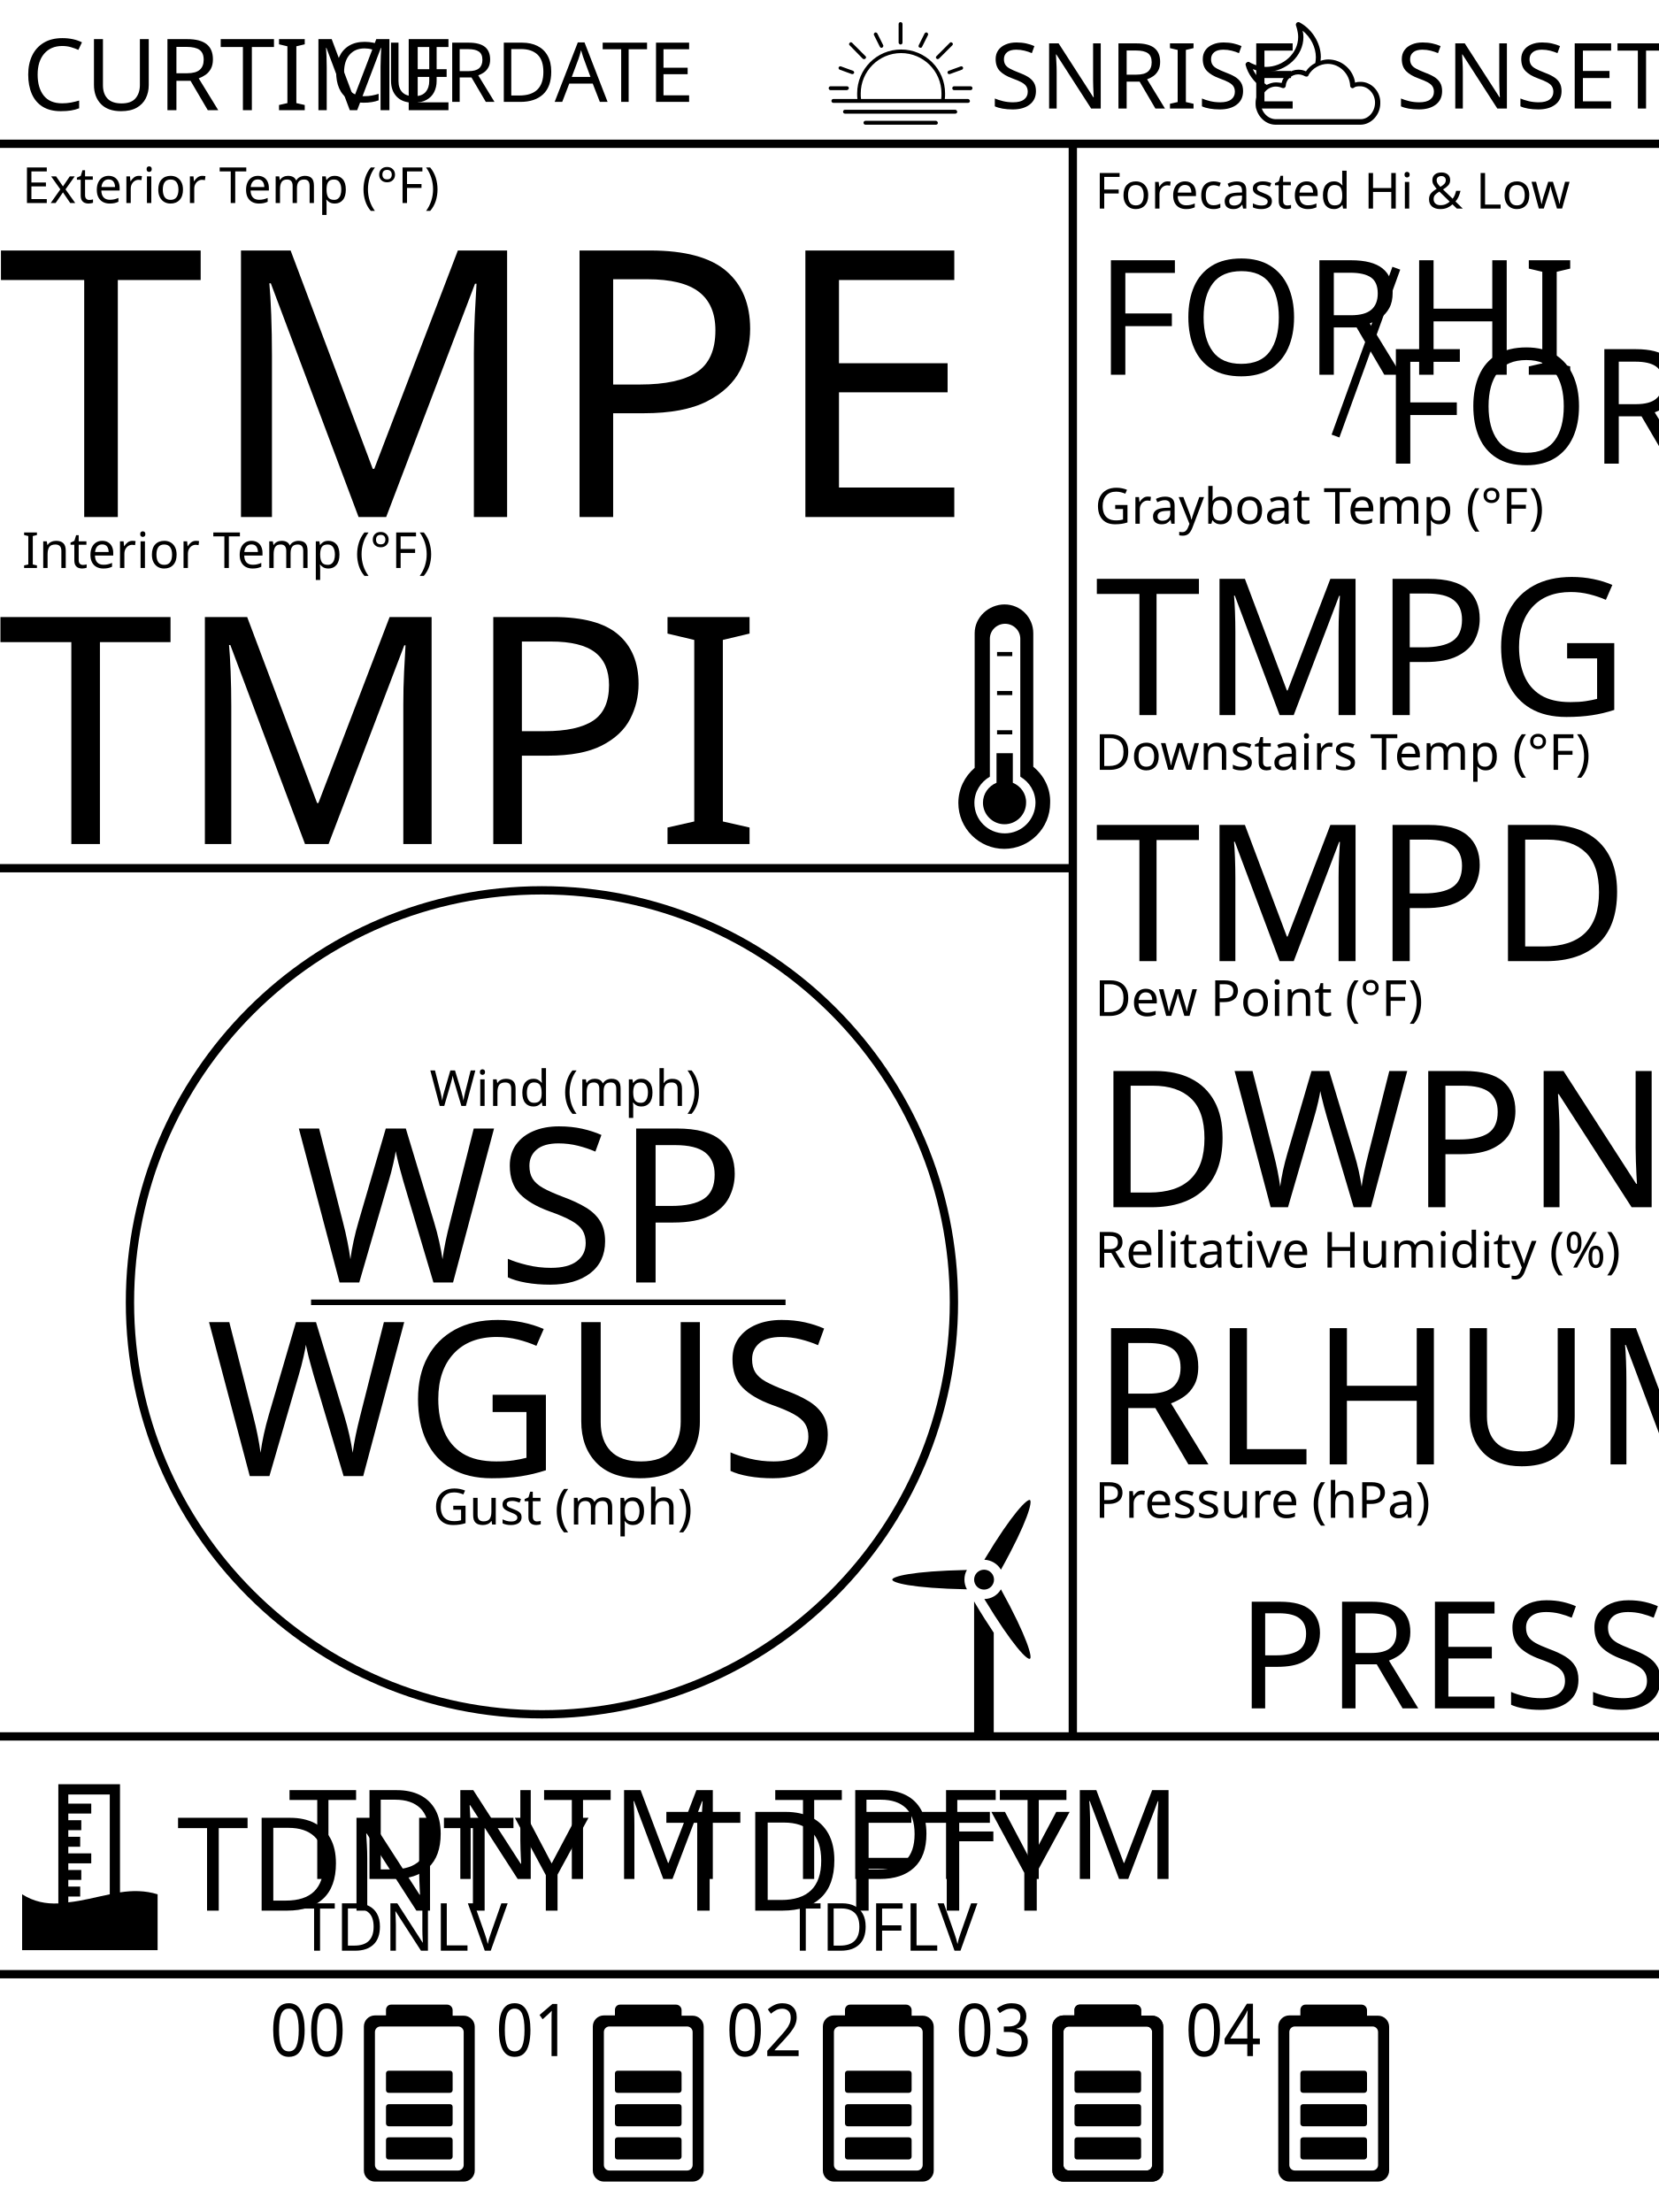
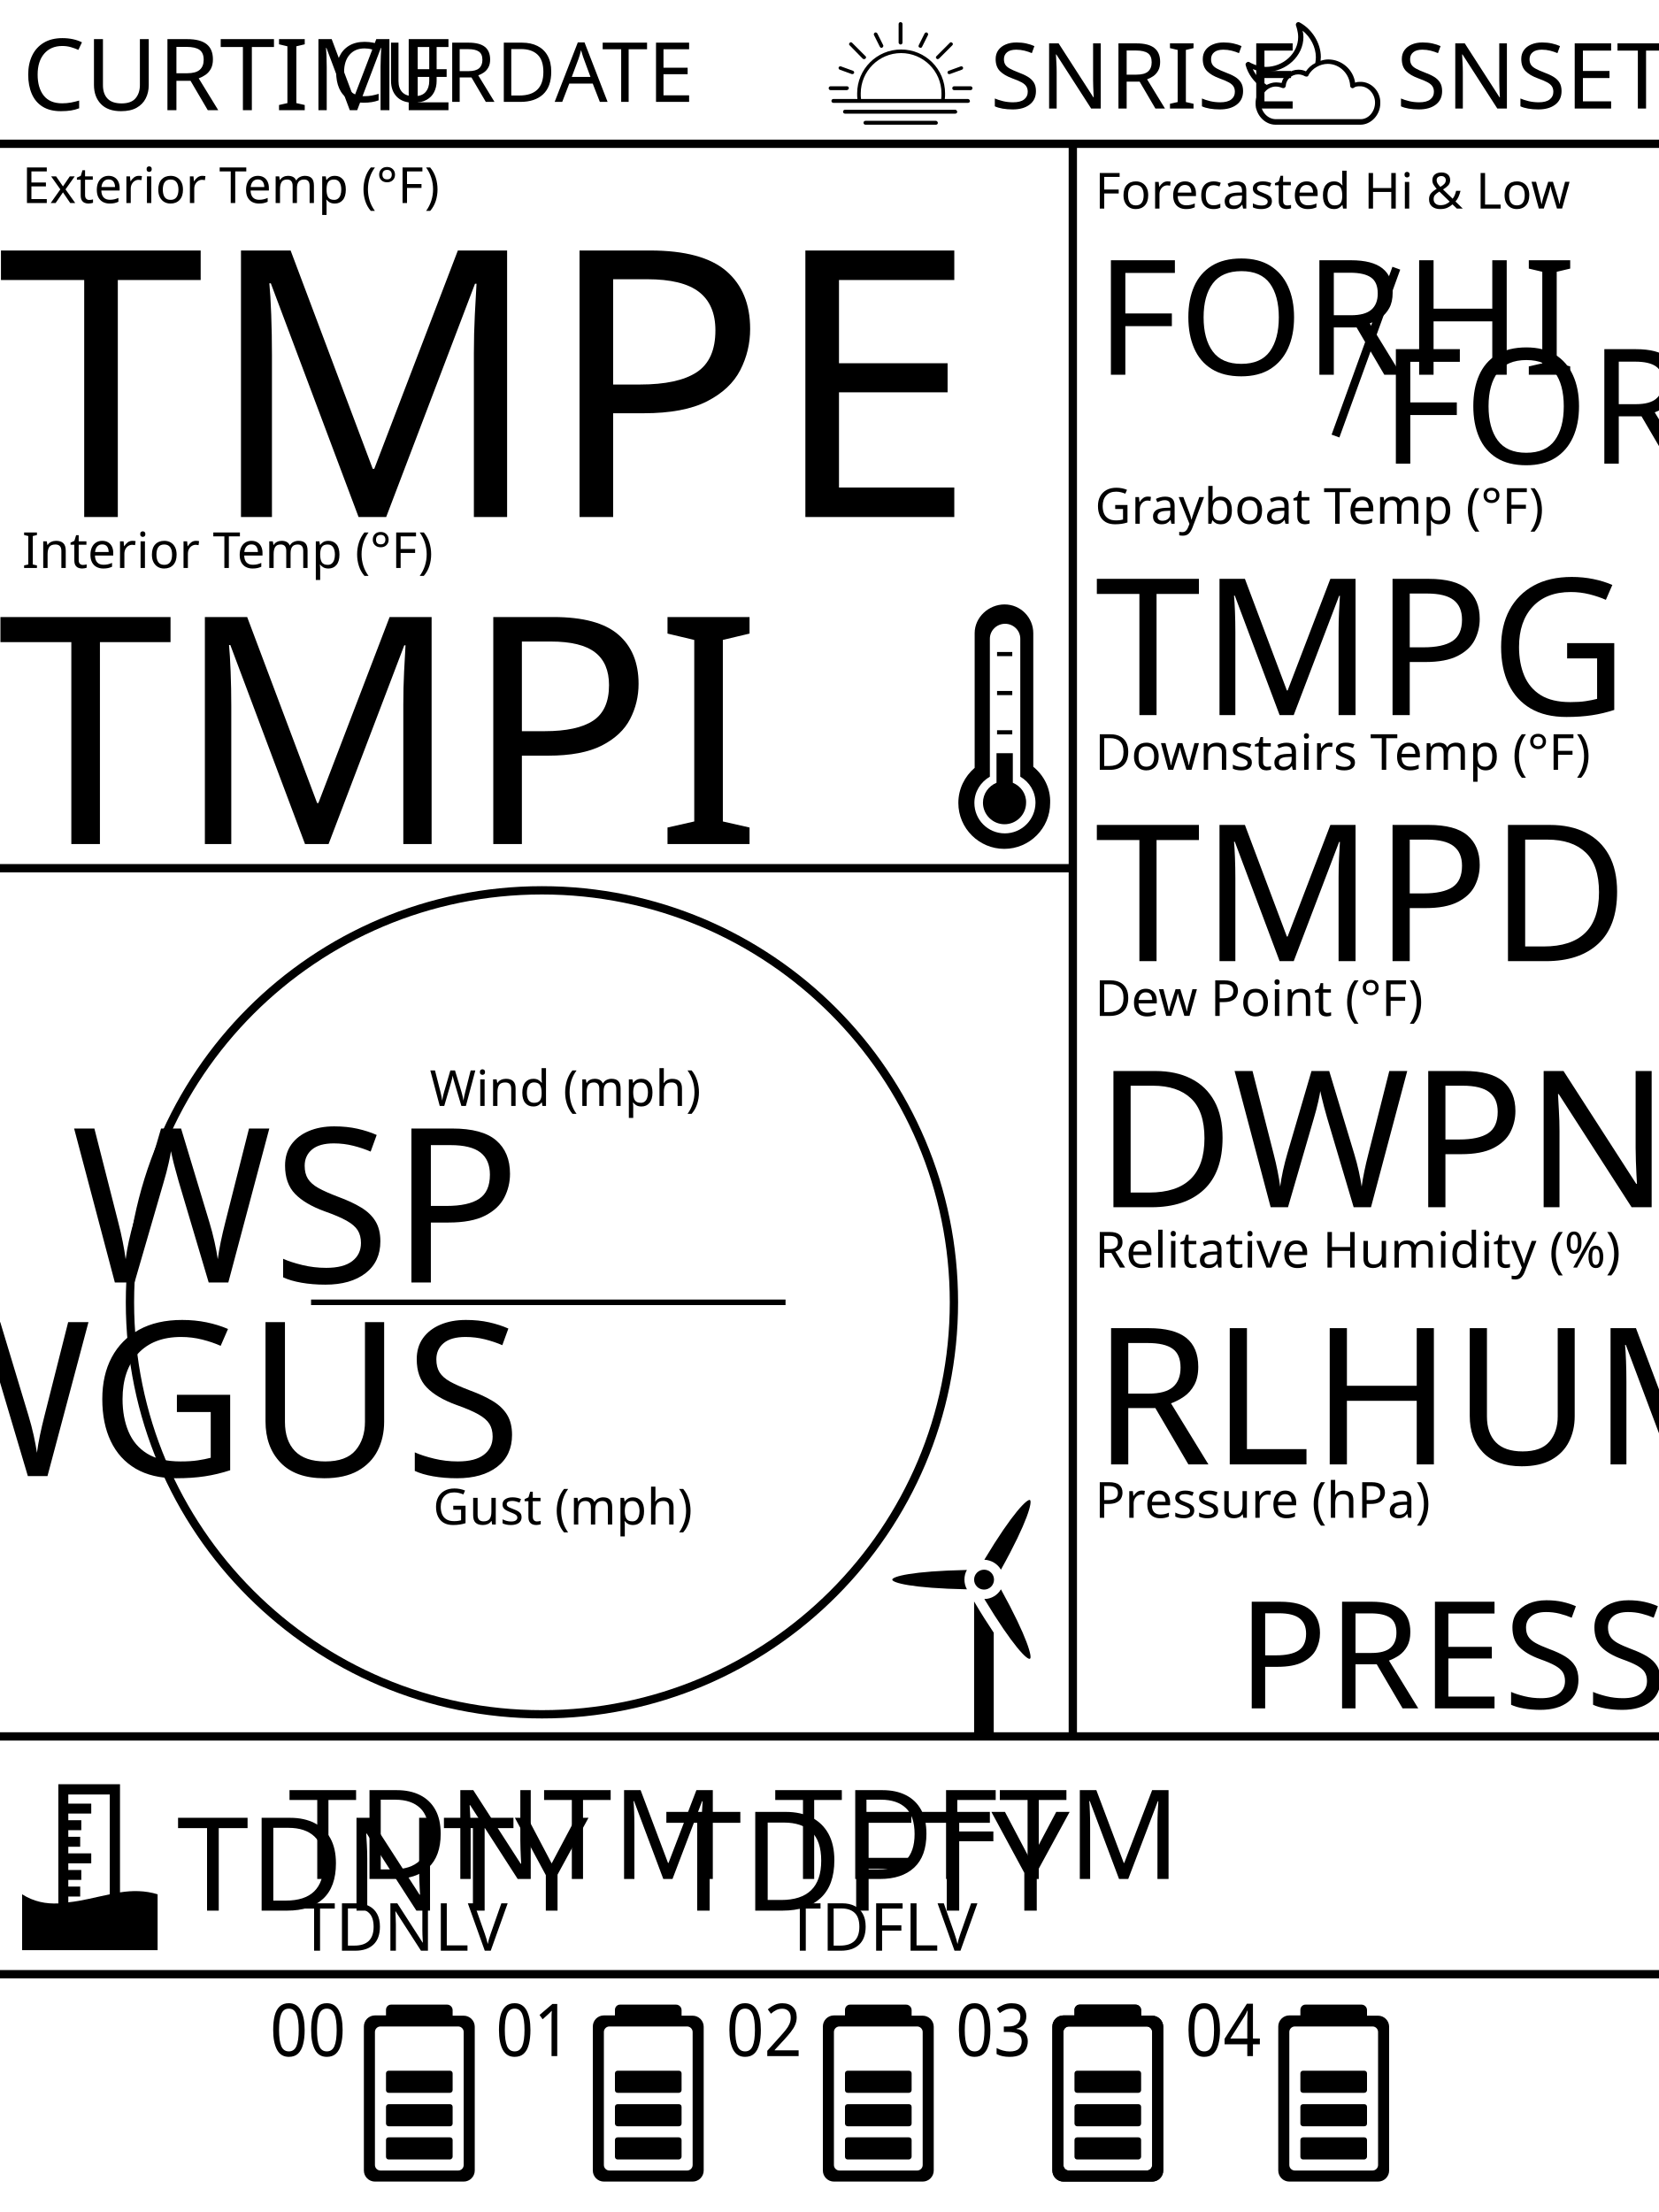
<svg xmlns="http://www.w3.org/2000/svg" version="1.1" id="Layer_1" x="0px" y="0px" viewBox="0 0 600 800" style="enable-background:new 0 0 600 800;" xml:space="preserve">
  <style type="text/css">
	.st0{fill:none;stroke:#000000;stroke-width:3;stroke-miterlimit:10;}
	.st1{font-family:'ArialMT';}
	.st2{font-size:26.4px;}
	.st3{fill-opacity:0;}
	.st4{font-size:45px;}
	.st5{font-size:24px;}
	.st6{font-size:47px;}
	.st7{font-size:50px;}
	.st8{font-size:78px;}
	.st9{font-size:18px;}
	.st10{fill:none;stroke:#000000;stroke-width:2;stroke-miterlimit:10;}
	.st11{font-size:69px;}
	.st12{font-size:54px;}
	.st13{font-size:58px;}
	.st14{font-size:135px;}
	.st15{font-size:115px;}
	.st16{font-size:33px;}
	.st17{font-size:36px;}
	.st18{font-size:30px;}
</style>
  <g id="layout">
    <line class="st0" x1="388" y1="52" x2="388" y2="628" />
    <line class="st0" x1="388" y1="314" x2="0" y2="314" />
    <line class="st0" x1="0" y1="714" x2="600" y2="714" />
    <line class="st0" x1="0" y1="628" x2="600" y2="628" />
    <line class="st0" x1="0" y1="52" x2="600" y2="52" />
  </g>
  <g id="battery_x5F_display">
    <text id="Sensor00" transform="matrix(0.9091 0 0 1 97.625 743.625)" class="st1 st2">00</text>
    <text id="Sensor01" transform="matrix(0.9091 0 0 1 179.2812 743.625)" class="st1 st2">01</text>
    <text id="Sensor02" transform="matrix(0.9091 0 0 1 262.6172 743.625)" class="st1 st2">02</text>
    <text id="Sensor03" transform="matrix(0.9091 0 0 1 345.625 743.625)" class="st1 st2">03</text>
    <text id="Sensor04" transform="matrix(0.9091 0 0 1 428.6641 743.625)" class="st1 st2">04</text>
    <g id="BatSens00">
      <path id="b00Bat4" class="st3" d="M139.7,726.8v2h-4c-2.2,0-4,1.8-4,4v52.3c-0.1,2.2,1.7,4,3.9,4h32.1c2.2,0,4-1.8,4-4V733    c0-2.2-1.8-4-4-4h-4v-2c0-1.1-0.9-2-2-2h-20.1C140.6,724.8,139.7,725.7,139.7,726.8z M165.7,732.9c1.1,0,2,0.9,2,2V783    c0,1.1-0.9,2-2,2h-28.1c-1.1,0-2-0.9-2-2v-48.2c0-1.1,0.9-2,2-2h28.1V732.9z M162.7,773c0.6,0,1,0.4,1,1v6c0,0.6-0.4,1-1,1h-22    c-0.6,0-1-0.4-1-1v-6c0-0.6,0.4-1,1-1H162.7z M162.7,760.9c0.6,0,1,0.4,1,1v6c0,0.6-0.4,1-1,1h-22c-0.6,0-1-0.4-1-1v-6    c0-0.6,0.4-1,1-1H162.7z M162.7,748.9c0.6,0,1,0.4,1,1v6c0,0.6-0.4,1-1,1h-22c-0.6,0-1-0.4-1-1v-6c0-0.6,0.4-1,1-1H162.7z     M162.7,736.9c0.6,0,1,0.4,1,1v6c0,0.6-0.4,1-1,1h-22c-0.6,0-1-0.4-1-1v-6c0-0.6,0.4-1,1-1H162.7z M140.7,760.9h22.1    c0.6,0,1,0.4,1,1v6c0,0.6-0.4,1-1,1h-22.1c-0.6,0-1-0.4-1-1v-6C139.7,761.4,140.1,760.9,140.7,760.9z M140.7,773h22.1    c0.6,0,1,0.4,1,1v6c0,0.6-0.4,1-1,1h-22.1c-0.6,0-1-0.4-1-1v-6C139.7,773.4,140.1,773,140.7,773z M140.7,736.9h22.1    c0.6,0,1,0.4,1,1v6c0,0.6-0.4,1-1,1h-22.1c-0.6,0-1-0.4-1-1v-6C139.7,737.3,140.1,736.9,140.7,736.9z M140.7,748.9h22.1    c0.6,0,1,0.4,1,1v6c0,0.6-0.4,1-1,1h-22.1c-0.6,0-1-0.4-1-1v-6C139.7,749.4,140.1,748.9,140.7,748.9z" />
      <path id="b00Bat3" d="M139.6,768v-6c0-0.6,0.4-1,1-1h22.1c0.6,0,1,0.4,1,1v6c0,0.6-0.4,1-1,1h-22.1C140,769,139.6,768.5,139.6,768    z M163.7,780v-6c0-0.6-0.4-1-1-1h-22.1c-0.6,0-1,0.4-1,1v6c0,0.6,0.4,1,1,1h22.1C163.2,781,163.7,780.5,163.7,780z M163.7,755.9    v-6c0-0.6-0.4-1-1-1h-22.1c-0.6,0-1,0.4-1,1v6c0,0.6,0.4,1,1,1h22.1C163.2,756.9,163.7,756.5,163.7,755.9z M139.6,726.9v2h-4    c-2.2,0-4,1.8-4,4V785c0,2.2,1.8,4,4,4h32.1c2.2,0,4-1.8,4-4v-52c0-2.2-1.8-4-4-4h-4v-2c0-1.1-0.9-2-2-2h-20.1    C140.5,724.9,139.6,725.8,139.6,726.9z M165.7,732.9c1.1,0,2,0.9,2,2V783c0,1.1-0.9,2-2,2h-28.1c-1.1,0-2-0.9-2-2v-48.1    c0-1.1,0.9-2,2-2H165.7z" />
      <path id="b00Bat2" class="st3" d="M139.6,768v-6c0-0.6,0.4-1,1-1h22.1c0.6,0,1,0.4,1,1v6c0,0.6-0.4,1-1,1h-22.1    C140,769,139.6,768.5,139.6,768z M163.7,780v-6c0-0.6-0.4-1-1-1h-22.1c-0.6,0-1,0.4-1,1v6c0,0.6,0.4,1,1,1h22.1    C163.2,781,163.7,780.5,163.7,780z M139.6,726.9v2h-4c-2.2,0-4,1.8-4,4V785c0,2.2,1.8,4,4,4h32.1c2.2,0,4-1.8,4-4v-52    c0-2.2-1.8-4-4-4h-4v-2c0-1.1-0.9-2-2-2h-20.1C140.5,724.9,139.6,725.8,139.6,726.9z M165.7,732.9c1.1,0,2,0.9,2,2V783    c0,1.1-0.9,2-2,2h-28.1c-1.1,0-2-0.9-2-2v-48.1c0-1.1,0.9-2,2-2H165.7z" />
      <path id="b00Bat1" class="st3" d="M163.7,780v-6c0-0.6-0.4-1-1-1h-22.1c-0.6,0-1,0.4-1,1v6c0,0.6,0.4,1,1,1h22.1    C163.3,781,163.7,780.5,163.7,780z M139.6,726.9v2h-4c-2.2,0-4,1.8-4,4V785c0,2.2,1.8,4,4,4h32.1c2.2,0,4-1.8,4-4v-52    c0-2.2-1.8-4-4-4h-4v-2c0-1.1-0.9-2-2-2h-20.1C140.6,724.9,139.6,725.8,139.6,726.9z M165.7,732.9c1.1,0,2,0.9,2,2V783    c0,1.1-0.9,2-2,2h-28.1c-1.1,0-2-0.9-2-2v-48.1c0-1.1,0.9-2,2-2H165.7z" />
      <path id="b00Bat0" class="st3" d="M139.6,726.9v2h-4c-2.2,0-4,1.8-4,4V785c0,2.2,1.8,4,4,4h32.1c2.2,0,4-1.8,4-4v-52    c0-2.2-1.8-4-4-4h-4v-2c0-1.1-0.9-2-2-2h-20.1C140.6,724.9,139.6,725.8,139.6,726.9z M165.7,732.9c1.1,0,2,0.9,2,2V783    c0,1.1-0.9,2-2,2h-28.1c-1.1,0-2-0.9-2-2v-48.1c0-1.1,0.9-2,2-2H165.7z" />
    </g>
    <g id="BatSens01">
      <path id="b01Bat4" class="st3" d="M222.5,726.8v2h-4c-2.2,0-4,1.8-4,4v52.3c-0.1,2.2,1.7,4,3.9,4h32.1c2.2,0,4-1.8,4-4V733    c0-2.2-1.8-4-4-4h-4v-2c0-1.1-0.9-2-2-2h-20.1C223.4,724.8,222.5,725.7,222.5,726.8z M248.5,732.9c1.1,0,2,0.9,2,2V783    c0,1.1-0.9,2-2,2h-28.1c-1.1,0-2-0.9-2-2v-48.2c0-1.1,0.9-2,2-2h28.1V732.9z M245.5,773c0.6,0,1,0.4,1,1v6c0,0.6-0.4,1-1,1h-22    c-0.6,0-1-0.4-1-1v-6c0-0.6,0.4-1,1-1H245.5z M245.5,760.9c0.6,0,1,0.4,1,1v6c0,0.6-0.4,1-1,1h-22c-0.6,0-1-0.4-1-1v-6    c0-0.6,0.4-1,1-1H245.5z M245.5,748.9c0.6,0,1,0.4,1,1v6c0,0.6-0.4,1-1,1h-22c-0.6,0-1-0.4-1-1v-6c0-0.6,0.4-1,1-1H245.5z     M245.5,736.9c0.6,0,1,0.4,1,1v6c0,0.6-0.4,1-1,1h-22c-0.6,0-1-0.4-1-1v-6c0-0.6,0.4-1,1-1H245.5z M223.5,760.9h22.1    c0.6,0,1,0.4,1,1v6c0,0.6-0.4,1-1,1h-22.1c-0.6,0-1-0.4-1-1v-6C222.5,761.4,222.9,760.9,223.5,760.9z M223.5,773h22.1    c0.6,0,1,0.4,1,1v6c0,0.6-0.4,1-1,1h-22.1c-0.6,0-1-0.4-1-1v-6C222.5,773.4,222.9,773,223.5,773z M223.5,736.9h22.1    c0.6,0,1,0.4,1,1v6c0,0.6-0.4,1-1,1h-22.1c-0.6,0-1-0.4-1-1v-6C222.5,737.3,222.9,736.9,223.5,736.9z M223.5,748.9h22.1    c0.6,0,1,0.4,1,1v6c0,0.6-0.4,1-1,1h-22.1c-0.6,0-1-0.4-1-1v-6C222.5,749.4,222.9,748.9,223.5,748.9z" />
      <path id="b01Bat3" d="M222.4,768v-6c0-0.6,0.4-1,1-1h22.1c0.6,0,1,0.4,1,1v6c0,0.6-0.4,1-1,1h-22.1    C222.8,769,222.4,768.5,222.4,768z M246.5,780v-6c0-0.6-0.4-1-1-1h-22.1c-0.6,0-1,0.4-1,1v6c0,0.6,0.4,1,1,1h22.1    C246,781,246.5,780.5,246.5,780z M246.5,755.9v-6c0-0.6-0.4-1-1-1h-22.1c-0.6,0-1,0.4-1,1v6c0,0.6,0.4,1,1,1h22.1    C246,756.9,246.5,756.5,246.5,755.9z M222.4,726.9v2h-4c-2.2,0-4,1.8-4,4V785c0,2.2,1.8,4,4,4h32.1c2.2,0,4-1.8,4-4v-52    c0-2.2-1.8-4-4-4h-4v-2c0-1.1-0.9-2-2-2h-20.1C223.3,724.9,222.4,725.8,222.4,726.9z M248.5,732.9c1.1,0,2,0.9,2,2V783    c0,1.1-0.9,2-2,2h-28.1c-1.1,0-2-0.9-2-2v-48.1c0-1.1,0.9-2,2-2H248.5z" />
      <path id="b01Bat2" class="st3" d="M222.4,768v-6c0-0.6,0.4-1,1-1h22.1c0.6,0,1,0.4,1,1v6c0,0.6-0.4,1-1,1h-22.1    C222.8,769,222.4,768.5,222.4,768z M246.5,780v-6c0-0.6-0.4-1-1-1h-22.1c-0.6,0-1,0.4-1,1v6c0,0.6,0.4,1,1,1h22.1    C246,781,246.5,780.5,246.5,780z M222.4,726.9v2h-4c-2.2,0-4,1.8-4,4V785c0,2.2,1.8,4,4,4h32.1c2.2,0,4-1.8,4-4v-52    c0-2.2-1.8-4-4-4h-4v-2c0-1.1-0.9-2-2-2h-20.1C223.3,724.9,222.4,725.8,222.4,726.9z M248.5,732.9c1.1,0,2,0.9,2,2V783    c0,1.1-0.9,2-2,2h-28.1c-1.1,0-2-0.9-2-2v-48.1c0-1.1,0.9-2,2-2H248.5z" />
      <path id="b01Bat1" class="st3" d="M246.5,780v-6c0-0.6-0.4-1-1-1h-22.1c-0.6,0-1,0.4-1,1v6c0,0.6,0.4,1,1,1h22.1    C246.1,781,246.5,780.5,246.5,780z M222.4,726.9v2h-4c-2.2,0-4,1.8-4,4V785c0,2.2,1.8,4,4,4h32.1c2.2,0,4-1.8,4-4v-52    c0-2.2-1.8-4-4-4h-4v-2c0-1.1-0.9-2-2-2h-20.1C223.4,724.9,222.4,725.8,222.4,726.9z M248.5,732.9c1.1,0,2,0.9,2,2V783    c0,1.1-0.9,2-2,2h-28.1c-1.1,0-2-0.9-2-2v-48.1c0-1.1,0.9-2,2-2H248.5z" />
      <path id="b01Bat0" class="st3" d="M222.4,726.9v2h-4c-2.2,0-4,1.8-4,4V785c0,2.2,1.8,4,4,4h32.1c2.2,0,4-1.8,4-4v-52    c0-2.2-1.8-4-4-4h-4v-2c0-1.1-0.9-2-2-2h-20.1C223.4,724.9,222.4,725.8,222.4,726.9z M248.5,732.9c1.1,0,2,0.9,2,2V783    c0,1.1-0.9,2-2,2h-28.1c-1.1,0-2-0.9-2-2v-48.1c0-1.1,0.9-2,2-2H248.5z" />
    </g>
    <g id="BatSens02">
      <path id="b02Bat4" class="st3" d="M305.7,726.8v2h-4c-2.2,0-4,1.8-4,4v52.3c-0.1,2.2,1.7,4,3.9,4h32.1c2.2,0,4-1.8,4-4V733    c0-2.2-1.8-4-4-4h-4v-2c0-1.1-0.9-2-2-2h-20.1C306.6,724.8,305.7,725.7,305.7,726.8z M331.7,732.9c1.1,0,2,0.9,2,2V783    c0,1.1-0.9,2-2,2h-28.1c-1.1,0-2-0.9-2-2v-48.2c0-1.1,0.9-2,2-2h28.1V732.9z M328.7,773c0.6,0,1,0.4,1,1v6c0,0.6-0.4,1-1,1h-22    c-0.6,0-1-0.4-1-1v-6c0-0.6,0.4-1,1-1H328.7z M328.7,760.9c0.6,0,1,0.4,1,1v6c0,0.6-0.4,1-1,1h-22c-0.6,0-1-0.4-1-1v-6    c0-0.6,0.4-1,1-1H328.7z M328.7,748.9c0.6,0,1,0.4,1,1v6c0,0.6-0.4,1-1,1h-22c-0.6,0-1-0.4-1-1v-6c0-0.6,0.4-1,1-1H328.7z     M328.7,736.9c0.6,0,1,0.4,1,1v6c0,0.6-0.4,1-1,1h-22c-0.6,0-1-0.4-1-1v-6c0-0.6,0.4-1,1-1H328.7z M306.7,760.9h22.1    c0.6,0,1,0.4,1,1v6c0,0.6-0.4,1-1,1h-22.1c-0.6,0-1-0.4-1-1v-6C305.7,761.4,306.1,760.9,306.7,760.9z M306.7,773h22.1    c0.6,0,1,0.4,1,1v6c0,0.6-0.4,1-1,1h-22.1c-0.6,0-1-0.4-1-1v-6C305.7,773.4,306.1,773,306.7,773z M306.7,736.9h22.1    c0.6,0,1,0.4,1,1v6c0,0.6-0.4,1-1,1h-22.1c-0.6,0-1-0.4-1-1v-6C305.7,737.3,306.1,736.9,306.7,736.9z M306.7,748.9h22.1    c0.6,0,1,0.4,1,1v6c0,0.6-0.4,1-1,1h-22.1c-0.6,0-1-0.4-1-1v-6C305.7,749.4,306.1,748.9,306.7,748.9z" />
      <path id="b02Bat3" d="M305.6,768v-6c0-0.6,0.4-1,1-1h22.1c0.6,0,1,0.4,1,1v6c0,0.6-0.4,1-1,1h-22.1C306,769,305.6,768.5,305.6,768    z M329.7,780v-6c0-0.6-0.4-1-1-1h-22.1c-0.6,0-1,0.4-1,1v6c0,0.6,0.4,1,1,1h22.1C329.2,781,329.7,780.5,329.7,780z M329.7,755.9    v-6c0-0.6-0.4-1-1-1h-22.1c-0.6,0-1,0.4-1,1v6c0,0.6,0.4,1,1,1h22.1C329.2,756.9,329.7,756.5,329.7,755.9z M305.6,726.9v2h-4    c-2.2,0-4,1.8-4,4V785c0,2.2,1.8,4,4,4h32.1c2.2,0,4-1.8,4-4v-52c0-2.2-1.8-4-4-4h-4v-2c0-1.1-0.9-2-2-2h-20.1    C306.5,724.9,305.6,725.8,305.6,726.9z M331.7,732.9c1.1,0,2,0.9,2,2V783c0,1.1-0.9,2-2,2h-28.1c-1.1,0-2-0.9-2-2v-48.1    c0-1.1,0.9-2,2-2H331.7z" />
      <path id="b02Bat2" class="st3" d="M305.6,768v-6c0-0.6,0.4-1,1-1h22.1c0.6,0,1,0.4,1,1v6c0,0.6-0.4,1-1,1h-22.1    C306,769,305.6,768.5,305.6,768z M329.7,780v-6c0-0.6-0.4-1-1-1h-22.1c-0.6,0-1,0.4-1,1v6c0,0.6,0.4,1,1,1h22.1    C329.2,781,329.7,780.5,329.7,780z M305.6,726.9v2h-4c-2.2,0-4,1.8-4,4V785c0,2.2,1.8,4,4,4h32.1c2.2,0,4-1.8,4-4v-52    c0-2.2-1.8-4-4-4h-4v-2c0-1.1-0.9-2-2-2h-20.1C306.5,724.9,305.6,725.8,305.6,726.9z M331.7,732.9c1.1,0,2,0.9,2,2V783    c0,1.1-0.9,2-2,2h-28.1c-1.1,0-2-0.9-2-2v-48.1c0-1.1,0.9-2,2-2H331.7z" />
      <path id="b02Bat1" class="st3" d="M329.7,780v-6c0-0.6-0.4-1-1-1h-22.1c-0.6,0-1,0.4-1,1v6c0,0.6,0.4,1,1,1h22.1    C329.3,781,329.7,780.5,329.7,780z M305.6,726.9v2h-4c-2.2,0-4,1.8-4,4V785c0,2.2,1.8,4,4,4h32.1c2.2,0,4-1.8,4-4v-52    c0-2.2-1.8-4-4-4h-4v-2c0-1.1-0.9-2-2-2h-20.1C306.6,724.9,305.6,725.8,305.6,726.9z M331.7,732.9c1.1,0,2,0.9,2,2V783    c0,1.1-0.9,2-2,2h-28.1c-1.1,0-2-0.9-2-2v-48.1c0-1.1,0.9-2,2-2H331.7z" />
      <path id="b02Bat0" class="st3" d="M305.6,726.9v2h-4c-2.2,0-4,1.8-4,4V785c0,2.2,1.8,4,4,4h32.1c2.2,0,4-1.8,4-4v-52    c0-2.2-1.8-4-4-4h-4v-2c0-1.1-0.9-2-2-2h-20.1C306.6,724.9,305.6,725.8,305.6,726.9z M331.7,732.9c1.1,0,2,0.9,2,2V783    c0,1.1-0.9,2-2,2h-28.1c-1.1,0-2-0.9-2-2v-48.1c0-1.1,0.9-2,2-2H331.7z" />
    </g>
    <g id="BatSens03">
      <path id="b03Bat4" class="st3" d="M388.7,726.8v2h-4c-2.2,0-4,1.8-4,4v52.3c-0.1,2.2,1.7,4,3.9,4h32.1c2.2,0,4-1.8,4-4V733    c0-2.2-1.8-4-4-4h-4v-2c0-1.1-0.9-2-2-2h-20.1C389.6,724.8,388.7,725.7,388.7,726.8z M414.7,732.9c1.1,0,2,0.9,2,2V783    c0,1.1-0.9,2-2,2h-28.1c-1.1,0-2-0.9-2-2v-48.2c0-1.1,0.9-2,2-2h28.1V732.9z M411.7,773c0.6,0,1,0.4,1,1v6c0,0.6-0.4,1-1,1h-22    c-0.6,0-1-0.4-1-1v-6c0-0.6,0.4-1,1-1H411.7z M411.7,760.9c0.6,0,1,0.4,1,1v6c0,0.6-0.4,1-1,1h-22c-0.6,0-1-0.4-1-1v-6    c0-0.6,0.4-1,1-1H411.7z M411.7,748.9c0.6,0,1,0.4,1,1v6c0,0.6-0.4,1-1,1h-22c-0.6,0-1-0.4-1-1v-6c0-0.6,0.4-1,1-1H411.7z     M411.7,736.9c0.6,0,1,0.4,1,1v6c0,0.6-0.4,1-1,1h-22c-0.6,0-1-0.4-1-1v-6c0-0.6,0.4-1,1-1H411.7z M389.7,760.9h22.1    c0.6,0,1,0.4,1,1v6c0,0.6-0.4,1-1,1h-22.1c-0.6,0-1-0.4-1-1v-6C388.7,761.4,389.1,760.9,389.7,760.9z M389.7,773h22.1    c0.6,0,1,0.4,1,1v6c0,0.6-0.4,1-1,1h-22.1c-0.6,0-1-0.4-1-1v-6C388.7,773.4,389.1,773,389.7,773z M389.7,736.9h22.1    c0.6,0,1,0.4,1,1v6c0,0.6-0.4,1-1,1h-22.1c-0.6,0-1-0.4-1-1v-6C388.7,737.3,389.1,736.9,389.7,736.9z M389.7,748.9h22.1    c0.6,0,1,0.4,1,1v6c0,0.6-0.4,1-1,1h-22.1c-0.6,0-1-0.4-1-1v-6C388.7,749.4,389.1,748.9,389.7,748.9z" />
      <path id="b03Bat3" d="M388.6,768v-6c0-0.6,0.4-1,1-1h22.1c0.6,0,1,0.4,1,1v6c0,0.6-0.4,1-1,1h-22.1C389,769,388.6,768.5,388.6,768    z M412.7,780v-6c0-0.6-0.4-1-1-1h-22.1c-0.6,0-1,0.4-1,1v6c0,0.6,0.4,1,1,1h22.1C412.2,781,412.7,780.5,412.7,780z M412.7,755.9    v-6c0-0.6-0.4-1-1-1h-22.1c-0.6,0-1,0.4-1,1v6c0,0.6,0.4,1,1,1h22.1C412.2,756.9,412.7,756.5,412.7,755.9z M388.6,726.9v2h-4    c-2.2,0-4,1.8-4,4V785c0,2.2,1.8,4,4,4h32.1c2.2,0,4-1.8,4-4v-52c0-2.2-1.8-4-4-4h-4v-2c0-1.1-0.9-2-2-2h-20.1    C389.5,724.9,388.6,725.8,388.6,726.9z M414.7,732.9c1.1,0,2,0.9,2,2V783c0,1.1-0.9,2-2,2h-28.1c-1.1,0-2-0.9-2-2v-48.1    c0-1.1,0.9-2,2-2H414.7z" />
      <path id="b03Bat2" class="st3" d="M388.6,768v-6c0-0.6,0.4-1,1-1h22.1c0.6,0,1,0.4,1,1v6c0,0.6-0.4,1-1,1h-22.1    C389,769,388.6,768.5,388.6,768z M412.7,780v-6c0-0.6-0.4-1-1-1h-22.1c-0.6,0-1,0.4-1,1v6c0,0.6,0.4,1,1,1h22.1    C412.2,781,412.7,780.5,412.7,780z M388.6,726.9v2h-4c-2.2,0-4,1.8-4,4V785c0,2.2,1.8,4,4,4h32.1c2.2,0,4-1.8,4-4v-52    c0-2.2-1.8-4-4-4h-4v-2c0-1.1-0.9-2-2-2h-20.1C389.5,724.9,388.6,725.8,388.6,726.9z M414.7,732.9c1.1,0,2,0.9,2,2V783    c0,1.1-0.9,2-2,2h-28.1c-1.1,0-2-0.9-2-2v-48.1c0-1.1,0.9-2,2-2H414.7z" />
      <path id="b03Bat1" class="st3" d="M412.7,780v-6c0-0.6-0.4-1-1-1h-22.1c-0.6,0-1,0.4-1,1v6c0,0.6,0.4,1,1,1h22.1    C412.3,781,412.7,780.5,412.7,780z M388.6,726.9v2h-4c-2.2,0-4,1.8-4,4V785c0,2.2,1.8,4,4,4h32.1c2.2,0,4-1.8,4-4v-52    c0-2.2-1.8-4-4-4h-4v-2c0-1.1-0.9-2-2-2h-20.1C389.6,724.9,388.6,725.8,388.6,726.9z M414.7,732.9c1.1,0,2,0.9,2,2V783    c0,1.1-0.9,2-2,2h-28.1c-1.1,0-2-0.9-2-2v-48.1c0-1.1,0.9-2,2-2H414.7z" />
      <path id="b03Bat0" d="M388.6,726.9v2h-4c-2.2,0-4,1.8-4,4V785c0,2.2,1.8,4,4,4h32.1c2.2,0,4-1.8,4-4v-52c0-2.2-1.8-4-4-4h-4v-2    c0-1.1-0.9-2-2-2h-20.1C389.6,724.9,388.6,725.8,388.6,726.9z M414.7,732.9c1.1,0,2,0.9,2,2V783c0,1.1-0.9,2-2,2h-28.1    c-1.1,0-2-0.9-2-2v-48.1c0-1.1,0.9-2,2-2H414.7z" />
    </g>
    <g id="BatSens04">
      <path id="b04Bat4" class="st3" d="M470.4,726.8v2h-4c-2.2,0-4,1.8-4,4v52.3c-0.1,2.2,1.7,4,3.9,4h32.1c2.2,0,4-1.8,4-4V733    c0-2.2-1.8-4-4-4h-4v-2c0-1.1-0.9-2-2-2h-20.1C471.3,724.8,470.4,725.7,470.4,726.8z M496.4,732.9c1.1,0,2,0.9,2,2V783    c0,1.1-0.9,2-2,2h-28.1c-1.1,0-2-0.9-2-2v-48.2c0-1.1,0.9-2,2-2h28.1V732.9z M493.4,773c0.6,0,1,0.4,1,1v6c0,0.6-0.4,1-1,1h-22    c-0.6,0-1-0.4-1-1v-6c0-0.6,0.4-1,1-1H493.4z M493.4,760.9c0.6,0,1,0.4,1,1v6c0,0.6-0.4,1-1,1h-22c-0.6,0-1-0.4-1-1v-6    c0-0.6,0.4-1,1-1H493.4z M493.4,748.9c0.6,0,1,0.4,1,1v6c0,0.6-0.4,1-1,1h-22c-0.6,0-1-0.4-1-1v-6c0-0.6,0.4-1,1-1H493.4z     M493.4,736.9c0.6,0,1,0.4,1,1v6c0,0.6-0.4,1-1,1h-22c-0.6,0-1-0.4-1-1v-6c0-0.6,0.4-1,1-1H493.4z M471.4,760.9h22.1    c0.6,0,1,0.4,1,1v6c0,0.6-0.4,1-1,1h-22.1c-0.6,0-1-0.4-1-1v-6C470.4,761.4,470.8,760.9,471.4,760.9z M471.4,773h22.1    c0.6,0,1,0.4,1,1v6c0,0.6-0.4,1-1,1h-22.1c-0.6,0-1-0.4-1-1v-6C470.4,773.4,470.8,773,471.4,773z M471.4,736.9h22.1    c0.6,0,1,0.4,1,1v6c0,0.6-0.4,1-1,1h-22.1c-0.6,0-1-0.4-1-1v-6C470.4,737.3,470.8,736.9,471.4,736.9z M471.4,748.9h22.1    c0.6,0,1,0.4,1,1v6c0,0.6-0.4,1-1,1h-22.1c-0.6,0-1-0.4-1-1v-6C470.4,749.4,470.8,748.9,471.4,748.9z" />
      <path id="b04Bat3" d="M470.3,768v-6c0-0.6,0.4-1,1-1h22.1c0.6,0,1,0.4,1,1v6c0,0.6-0.4,1-1,1h-22.1    C470.7,769,470.3,768.5,470.3,768z M494.4,780v-6c0-0.6-0.4-1-1-1h-22.1c-0.6,0-1,0.4-1,1v6c0,0.6,0.4,1,1,1h22.1    C493.9,781,494.4,780.5,494.4,780z M494.4,755.9v-6c0-0.6-0.4-1-1-1h-22.1c-0.6,0-1,0.4-1,1v6c0,0.6,0.4,1,1,1h22.1    C493.9,756.9,494.4,756.5,494.4,755.9z M470.3,726.9v2h-4c-2.2,0-4,1.8-4,4V785c0,2.2,1.8,4,4,4h32.1c2.2,0,4-1.8,4-4v-52    c0-2.2-1.8-4-4-4h-4v-2c0-1.1-0.9-2-2-2h-20.1C471.2,724.9,470.3,725.8,470.3,726.9z M496.4,732.9c1.1,0,2,0.9,2,2V783    c0,1.1-0.9,2-2,2h-28.1c-1.1,0-2-0.9-2-2v-48.1c0-1.1,0.9-2,2-2H496.4z" />
      <path id="b04Bat2" class="st3" d="M470.3,768v-6c0-0.6,0.4-1,1-1h22.1c0.6,0,1,0.4,1,1v6c0,0.6-0.4,1-1,1h-22.1    C470.7,769,470.3,768.5,470.3,768z M494.4,780v-6c0-0.6-0.4-1-1-1h-22.1c-0.6,0-1,0.4-1,1v6c0,0.6,0.4,1,1,1h22.1    C493.9,781,494.4,780.5,494.4,780z M470.3,726.9v2h-4c-2.2,0-4,1.8-4,4V785c0,2.2,1.8,4,4,4h32.1c2.2,0,4-1.8,4-4v-52    c0-2.2-1.8-4-4-4h-4v-2c0-1.1-0.9-2-2-2h-20.1C471.2,724.9,470.3,725.8,470.3,726.9z M496.4,732.9c1.1,0,2,0.9,2,2V783    c0,1.1-0.9,2-2,2h-28.1c-1.1,0-2-0.9-2-2v-48.1c0-1.1,0.9-2,2-2H496.4z" />
      <path id="b04Bat1" class="st3" d="M494.4,780v-6c0-0.6-0.4-1-1-1h-22.1c-0.6,0-1,0.4-1,1v6c0,0.6,0.4,1,1,1h22.1    C494,781,494.4,780.5,494.4,780z M470.3,726.9v2h-4c-2.2,0-4,1.8-4,4V785c0,2.2,1.8,4,4,4h32.1c2.2,0,4-1.8,4-4v-52    c0-2.2-1.8-4-4-4h-4v-2c0-1.1-0.9-2-2-2h-20.1C471.3,724.9,470.3,725.8,470.3,726.9z M496.4,732.9c1.1,0,2,0.9,2,2V783    c0,1.1-0.9,2-2,2h-28.1c-1.1,0-2-0.9-2-2v-48.1c0-1.1,0.9-2,2-2H496.4z" />
      <path id="b04Bat0" class="st3" d="M470.3,726.9v2h-4c-2.2,0-4,1.8-4,4V785c0,2.2,1.8,4,4,4h32.1c2.2,0,4-1.8,4-4v-52    c0-2.2-1.8-4-4-4h-4v-2c0-1.1-0.9-2-2-2h-20.1C471.3,724.9,470.3,725.8,470.3,726.9z M496.4,732.9c1.1,0,2,0.9,2,2V783    c0,1.1-0.9,2-2,2h-28.1c-1.1,0-2-0.9-2-2v-48.1c0-1.1,0.9-2,2-2H496.4z" />
    </g>
  </g>
  <g id="tide_x5F_display">
    <path d="M8,705.3v-20.2c4.3,2.7,8.6,3.5,13.1,3.3v-43.1h22.3v39.1c4.5-0.7,9.1-0.7,13.6,0.7v20.2H8z M39.7,685.1V649h-15v3.3H33   v3.6h-8.3v2.4h4.7v3.6h-4.7v2.4H29v3.6h-4.3v2.4H33v3.6h-8.3v2.4h4.7v3.6h-4.7v2.4H29v3.6h-4.3v2.1   C29.7,687.5,34.7,686.1,39.7,685.1z" />
    <text transform="matrix(1 0 0 1 104.254 679.5577)" class="st1 st4">TDNTM</text>
    <text transform="matrix(1 0 0 1 108.0002 705.4993)" class="st1 st5">TDNLV</text>
    <text transform="matrix(1 0 0 1 63.9269 690.9996)" class="st1 st6">TDNTY</text>
    <text transform="matrix(1 0 0 1 279.9269 679.5577)" class="st1 st4">TDFTM</text>
    <text transform="matrix(1 0 0 1 283.6731 705.4993)" class="st1 st5">TDFLV</text>
    <text transform="matrix(1 0 0 1 240.5004 690.9996)" class="st1 st7">TDFTY</text>
  </g>
  <g id="wind_x5F_display">
    <g id="Windmill_x5F_Gfx">
      <circle cx="355.9" cy="571.3" r="3.6" />
      <path d="M362,567.7c9.8-17.6,11.4-24.6,10.5-25.2c-0.9-0.5-6.2,4.4-16.5,21.6C358.5,564.2,360.8,565.6,362,567.7z" />
      <path d="M348.8,571.3c0-1.3,0.3-2.5,0.9-3.5c-20.1,0.4-27,2.4-27,3.5s6.9,3.1,27,3.5C349.1,573.7,348.8,572.5,348.8,571.3z" />
      <path d="M362,574.8c-1.2,2.1-3.5,3.5-6,3.5c10.4,17.2,15.6,22.2,16.5,21.6C373.4,599.5,371.7,592.4,362,574.8z" />
      <path d="M352.3,579.2v1.5v47.4h7.1v-37.6C357.4,587.5,355,583.8,352.3,579.2z" />
    </g>
    <path id="wdno" class="st3" d="M214.4,338.7l-15.5-15.5c0,0,0,0,0-0.1c-0.6-0.6-1.2-0.9-2-1.1c0,0,0,0-0.1,0   c-0.3-0.1-0.5-0.1-0.8-0.1l0,0l0,0c-0.3,0-0.5,0-0.8,0.1c0,0,0,0-0.1,0c-0.7,0.2-1.4,0.5-2,1.1c0,0,0,0,0,0.1l-15.5,15.5   c-1.6,1.6-1.6,4.1,0,5.7s4.1,1.6,5.7,0l8.7-8.7V363c0,2.2,1.8,4,4,4s4-1.8,4-4v-27.3l8.7,8.7c1.6,1.6,4.1,1.6,5.7,0   S215.9,340.3,214.4,338.7z" />
    <path id="wdso" class="st3" d="M177.6,603.3l15.5,15.5c0,0,0,0,0,0.1c0.6,0.6,1.2,0.9,2,1.1c0,0,0,0,0.1,0c0.3,0.1,0.5,0.1,0.8,0.1   l0,0l0,0c0.3,0,0.5,0,0.8-0.1c0,0,0,0,0.1,0c0.7-0.2,1.4-0.5,2-1.1c0,0,0,0,0-0.1l15.5-15.5c1.6-1.6,1.6-4.1,0-5.7s-4.1-1.6-5.7,0   l-8.7,8.7V579c0-2.2-1.8-4-4-4s-4,1.8-4,4v27.3l-8.7-8.7c-1.6-1.6-4.1-1.6-5.7,0C176.1,599.2,176.1,601.7,177.6,603.3z" />
    <path id="wdse" class="st3" d="M275.2,575h21.9c0,0,0,0,0.1,0c0.8,0,1.5-0.2,2.1-0.6c0,0,0,0,0.1,0c0.2-0.1,0.4-0.3,0.6-0.5l0,0   l0,0c0.2-0.2,0.4-0.4,0.5-0.6c0,0,0,0,0-0.1c0.4-0.6,0.6-1.4,0.6-2.1c0,0,0,0,0-0.1v-22c0-2.2-1.8-4-4-4s-4,1.8-4,4v12.3L273.8,542   c-1.6-1.6-4.1-1.6-5.7,0s-1.6,4.1,0,5.7l19.3,19.3h-12.3c-2.2,0-4,1.8-4,4C271.2,573.2,273,575,275.2,575z" />
    <path id="wdnw" class="st3" d="M116.8,365.8H94.9c0,0,0,0-0.1,0c-0.8,0-1.5,0.2-2.1,0.6c0,0,0,0-0.1,0c-0.2,0.1-0.4,0.3-0.6,0.5   l0,0l0,0c-0.2,0.2-0.4,0.4-0.5,0.6c0,0,0,0,0,0.1c-0.4,0.6-0.6,1.4-0.6,2.1c0,0,0,0,0,0.1v21.9c0,2.2,1.8,4,4,4s4-1.8,4-4v-12.3   l19.3,19.3c1.6,1.6,4.1,1.6,5.7,0s1.6-4.1,0-5.7l-19.3-19.3h12.3c2.2,0,4-1.8,4-4C120.8,367.6,119,365.8,116.8,365.8z" />
    <path id="wdsw" class="st3" d="M90.7,550.4v21.9c0,0,0,0,0,0.1c0,0.8,0.2,1.5,0.6,2.1c0,0,0,0,0,0.1c0.1,0.2,0.3,0.4,0.5,0.6l0,0   l0,0c0.2,0.2,0.4,0.4,0.6,0.5c0,0,0,0,0.1,0c0.6,0.4,1.4,0.6,2.1,0.6c0,0,0,0,0.1,0h21.9c2.2,0,4-1.8,4-4s-1.8-4-4-4h-12.3   l19.3-19.3c1.6-1.6,1.6-4.1,0-5.7c-1.6-1.6-4.1-1.6-5.7,0l-19.3,19.3v-12.3c0-2.2-1.8-4-4-4C92.5,546.4,90.7,548.2,90.7,550.4z" />
    <path id="wdea" class="st3" d="M328.3,489.4l15.5-15.5c0,0,0,0,0.1,0c0.6-0.6,0.9-1.2,1.1-2c0,0,0,0,0-0.1c0.1-0.3,0.1-0.5,0.1-0.8   l0,0l0,0c0-0.3,0-0.5-0.1-0.8c0,0,0,0,0-0.1c-0.2-0.7-0.5-1.4-1.1-2c0,0,0,0-0.1,0l-15.5-15.5c-1.6-1.6-4.1-1.6-5.7,0   s-1.6,4.1,0,5.7l8.7,8.7H304c-2.2,0-4,1.8-4,4s1.8,4,4,4h27.3l-8.7,8.7c-1.6,1.6-1.6,4.1,0,5.7   C324.2,490.9,326.7,490.9,328.3,489.4z" />
    <path id="wdwe" class="st3" d="M63.7,452.6l-15.5,15.5c0,0,0,0-0.1,0c-0.6,0.6-0.9,1.2-1.1,2c0,0,0,0,0,0.1   c-0.1,0.3-0.1,0.5-0.1,0.8l0,0l0,0c0,0.3,0,0.5,0.1,0.8c0,0,0,0,0,0.1c0.2,0.7,0.5,1.4,1.1,2c0,0,0,0,0.1,0l15.5,15.5   c1.6,1.6,4.1,1.6,5.7,0s1.6-4.1,0-5.7l-8.7-8.7H88c2.2,0,4-1.8,4-4s-1.8-4-4-4H60.7l8.7-8.7c1.6-1.6,1.6-4.1,0-5.7   C67.8,451.1,65.3,451.1,63.7,452.6z" />
    <path id="wdne" class="st3" d="M301.2,391.8v-21.9c0,0,0,0,0-0.1c0-0.8-0.2-1.5-0.6-2.1c0,0,0,0,0-0.1c-0.1-0.2-0.3-0.4-0.5-0.6   l0,0l0,0c-0.2-0.2-0.4-0.4-0.6-0.5c0,0,0,0-0.1,0c-0.6-0.4-1.4-0.6-2.1-0.6c0,0,0,0-0.1,0h-21.9c-2.2,0-4,1.8-4,4s1.8,4,4,4h12.3   l-19.3,19.3c-1.6,1.6-1.6,4.1,0,5.7s4.1,1.6,5.7,0l19.3-19.3v12.3c0,2.2,1.8,4,4,4C299.4,395.8,301.2,394,301.2,391.8z" />
-     <text transform="matrix(1 0 0 1 107.146 463.833)" class="st1 st8">WSP</text>
-     <text transform="matrix(1 0 0 1 74.6587 533.8461)" class="st1 st8">WGUS</text>
+     <text transform="matrix(1 0 0 1 107.146 463.833)" text-anchor="middle" class="st1 st8">WSP</text>
+     <text transform="matrix(1 0 0 1 74.6587 533.8461)" text-anchor="middle" class="st1 st8">WGUS</text>
    <text transform="matrix(1 0 0 1 155.4142 399.9879)" class="st1 st9">Wind (mph)</text>
    <text transform="matrix(1 0 0 1 156.6021 551.3571)" class="st1 st9">Gust (mph)</text>
    <line class="st10" x1="112.5" y1="471" x2="284.1" y2="471" />
    <circle id="Wind_x5F_Circle" class="st0" cx="196" cy="471" r="149" />
  </g>
  <g id="temp_x5F_display">
    <line class="st0" x1="505" y1="97" x2="483" y2="157.7" />
    <path id="ple" class="st3" d="M424.5,611.9l15.5-15.5c0,0,0,0,0.1,0c0.6-0.6,0.9-1.2,1.1-2c0,0,0,0,0-0.1c0.1-0.3,0.1-0.5,0.1-0.8   l0,0l0,0c0-0.3,0-0.5-0.1-0.8c0,0,0,0,0-0.1c-0.2-0.7-0.5-1.4-1.1-2c0,0,0,0-0.1,0l-15.5-15.5c-1.6-1.6-4.1-1.6-5.7,0   s-1.6,4.1,0,5.7l8.7,8.7h-27.3c-2.2,0-4,1.8-4,4s1.8,4,4,4h27.3l-8.7,8.7c-1.6,1.6-1.6,4.1,0,5.7   C420.4,613.5,422.9,613.5,424.5,611.9z" />
    <path id="pup" class="st3" d="M437.2,587.8l-15.5-15.5c0,0,0,0,0-0.1c-0.6-0.6-1.2-0.9-2-1.1c0,0,0,0-0.1,0   c-0.3-0.1-0.5-0.1-0.8-0.1l0,0l0,0c-0.3,0-0.5,0-0.8,0.1c0,0,0,0-0.1,0c-0.7,0.2-1.4,0.5-2,1.1c0,0,0,0,0,0.1l-15.5,15.5   c-1.6,1.6-1.6,4.1,0,5.7c1.6,1.6,4.1,1.6,5.7,0l8.7-8.7v27.3c0,2.2,1.8,4,4,4s4-1.8,4-4v-27.3l8.7,8.7c1.6,1.6,4.1,1.6,5.7,0   C438.8,591.9,438.8,589.4,437.2,587.8z" />
    <path id="pdn" class="st3" d="M400.4,599.3l15.5,15.5c0,0,0,0,0,0.1c0.6,0.6,1.2,0.9,2,1.1c0,0,0,0,0.1,0c0.3,0.1,0.5,0.1,0.8,0.1   l0,0l0,0c0.3,0,0.5,0,0.8-0.1c0,0,0,0,0.1,0c0.7-0.2,1.4-0.5,2-1.1c0,0,0,0,0-0.1l15.5-15.5c1.6-1.6,1.6-4.1,0-5.7   c-1.6-1.6-4.1-1.6-5.7,0l-8.7,8.7V575c0-2.2-1.8-4-4-4s-4,1.8-4,4v27.3l-8.7-8.7c-1.6-1.6-4.1-1.6-5.7,0   C398.8,595.2,398.8,597.7,400.4,599.3z" />
    <text transform="matrix(1 0 0 1 396 189.4258)" class="st1 st9">Grayboat Temp (°F)</text>
    <text transform="matrix(1 0 0 1 8 205.4259)" class="st1 st9">Interior Temp (°F)</text>
    <text transform="matrix(1 0 0 1 396 258.6137)" class="st1 st11">TMPG</text>
    <text transform="matrix(1 0 0 1 396 278.426)" class="st1 st9">Downstairs Temp (°F)</text>
    <text transform="matrix(1 0 0 1 396 347.614)" class="st1 st11">TMPD</text>
    <text transform="matrix(1 0 0 1 396 367.4258)" class="st1 st9">Dew Point (°F)</text>
    <text transform="matrix(1 0 0 1 396 436.6137)" class="st1 st11">DWPNT</text>
    <text transform="matrix(1 0 0 1 396 458.4256)" class="st1 st9">Relitative Humidity (%)</text>
    <text transform="matrix(1 0 0 1 395.1501 529.6135)" class="st1 st11">RLHUM</text>
    <text transform="matrix(1 0 0 1 396 548.9193)" class="st1 st9">Pressure (hPa)</text>
    <text transform="matrix(1 0 0 1 447.474 617.8477)" class="st1 st12">PRESS</text>
    <text transform="matrix(1 0 0 1 396 75.4262)" class="st1 st9">Forecasted Hi &amp; Low</text>
    <text transform="matrix(1 0 0 1 396.15 135.5298)" class="st1 st13">FORHI</text>
    <text transform="matrix(1 0 0 1 499.2084 167.6878)" class="st1 st13">FORLO</text>
    <text transform="matrix(1 0 0 1 8 73.4258)" class="st1 st9">Exterior Temp (°F)</text>
    <text transform="matrix(1 0 0 1 -1 186.9874)" class="st1 st14">TMPE</text>
    <text transform="matrix(1 0 0 1 -1 305.2676)" class="st1 st15">TMPI</text>
    <g>
      <rect x="360.6" y="235.8" width="5.5" height="1.5" />
      <rect x="360.6" y="249.9" width="5.5" height="1.5" />
      <rect x="360.6" y="264.1" width="5.5" height="1.5" />
      <path d="M373.7,277.3V229c0-5.7-4.6-10.4-10.4-10.4c-5.7,0-10.8,4.6-10.8,10.4v48.7c-3.6,3.1-5.9,7.6-5.9,12.7    c0,9.2,7.5,16.6,16.6,16.6c9.2,0,16.6-7.5,16.6-16.6C380,285.1,377.5,280.4,373.7,277.3z M363.4,301.4c-6.1,0-11-4.9-11-11    c0-4.1,2.3-7.6,5.6-9.5V231c0-3,2.5-5.4,5.5-5.4s5.5,2.4,5.5,5.4v49.9c3.3,1.9,5.5,5.4,5.5,9.5    C374.4,296.5,369.5,301.4,363.4,301.4z" />
      <path d="M366.3,283.1v-10.7h-5.9v10.7c-2.9,1.2-4.9,4-4.9,7.2c0,4.3,3.5,7.8,7.8,7.8s7.8-3.5,7.8-7.8    C371.2,287.1,369.2,284.3,366.3,283.1z" />
    </g>
  </g>
  <g id="time_x5F_display">
    <text transform="matrix(1 0 0 1 358.1036 39.2488)" class="st1 st16">SNRISE</text>
    <text transform="matrix(1 0 0 1 7.9998 39.8514)" class="st1 st17">CURTIME</text>
    <text transform="matrix(1 0 0 1 119.7499 36.8514)" class="st1 st18">CURDATE</text>
    <text transform="matrix(1 0 0 1 505.0002 39.2489)" class="st1 st16">SNSET</text>
    <path d="M492.1,29.6c-0.6,0-1.3,0-2,0.3c-0.7-4.8-4.9-8.4-9.7-8.4c-1,0-1.9,0.2-2.8,0.5c0-0.5,0.1-0.9,0.1-1.4   c0-5-3.2-10.1-7.7-12.5c-0.4-0.2-0.7-0.1-1,0.1c-0.3,0.3-0.4,0.6-0.3,1c0,0,0.8,2.1,0.8,4.2c0,5.9-5.4,10.8-11.7,10.8   c-2.9,0-5.9-1.6-5.9-1.7c-0.3-0.2-0.7-0.2-1,0.1c-0.3,0.2-0.5,0.5-0.4,0.9c0.8,3.2,3,6.2,5.9,8.2c-1.4,1.5-2.3,3.5-2.3,5.7   c0,4.1,3.3,7.7,7.2,7.7H492c3.9,0,7.2-3.6,7.2-7.7C499.4,33.1,496,29.6,492.1,29.6z M453.1,25c1.3,0.5,3,1,4.8,1   c7.3,0,13.5-5.8,13.5-12.6c0-0.8-0.1-1.6-0.3-2.3c2.9,2.3,4.8,6,4.8,9.6c0,0.7-0.1,1.4-0.2,2.1c-1.4,0.7-2.5,1.7-3.4,3   c-0.8-0.4-1.7-0.6-2.7-0.6c-3,0-5.4,2-6.1,4.8c-0.6-0.1-1.3-0.2-2-0.2c-1.3,0-2.3,0.4-3.4,0.9C455.9,29.2,454.1,27.2,453.1,25z    M492.1,43.1h-30.7c-2.9,0-5.4-2.7-5.4-5.9s2.5-5.9,5.4-5.9c0.8,0,1.6,0.2,2.3,0.5c0.3,0.1,0.6,0.1,0.8,0c0.3-0.2,0.5-0.5,0.5-0.7   c0.1-2.3,2.1-4.2,4.5-4.2c0.9,0,1.8,0.3,2.5,0.7c0.2,0.1,0.5,0.1,0.7,0.1c0.3-0.1,0.5-0.2,0.5-0.5c1.4-2.5,4.2-4.1,7-4.1   c4.3,0,7.9,3.6,8.1,7.9c0,0.4,0.2,0.6,0.5,0.8c0.3,0.2,0.6,0.1,0.9-0.1c0.5-0.4,1.1-0.5,2.2-0.5c2.9,0,5.4,2.7,5.4,5.9   S495,43.1,492.1,43.1z" />
    <g>
      <path d="M350.1,35.8h-8.4c0.1-0.7,0.1-1.3,0.1-2c0-8.8-7.1-15.9-15.9-15.9S310,25,310,33.8c0,0.7,0,1.3,0.1,2h-8.7    c-0.4,0-0.7,0.3-0.7,0.7s0.3,0.7,0.7,0.7h48.7c0.4,0,0.7-0.3,0.7-0.7C350.7,36.1,350.4,35.8,350.1,35.8z M311.4,35.8    c-0.1-0.7-0.1-1.3-0.1-2c0-8,6.5-14.6,14.6-14.6c8,0,14.6,6.5,14.6,14.6c0,0.7,0,1.3-0.1,2H311.4z" />
      <path d="M345.5,39.7h-39.9c-0.4,0-0.7,0.3-0.7,0.7s0.3,0.7,0.7,0.7h39.9c0.4,0,0.7-0.3,0.7-0.7C346.1,40,345.8,39.7,345.5,39.7z" />
      <path d="M338.5,43.7H313c-0.4,0-0.7,0.3-0.7,0.7s0.3,0.7,0.7,0.7h25.5c0.4,0,0.7-0.3,0.7-0.7C339.1,44,338.8,43.7,338.5,43.7z" />
      <path d="M325.7,16.1c0.4,0,0.7-0.3,0.7-0.7V8.7c0-0.4-0.3-0.7-0.7-0.7c-0.4,0-0.7,0.3-0.7,0.7v6.8    C325.1,15.8,325.4,16.1,325.7,16.1z" />
      <path d="M351,31.2h-5.9c-0.4,0-0.7,0.3-0.7,0.7s0.3,0.7,0.7,0.7h5.9c0.4,0,0.7-0.3,0.7-0.7S351.4,31.2,351,31.2z" />
      <path d="M307,31.9c0-0.4-0.3-0.7-0.7-0.7h-5.9c-0.4,0-0.7,0.3-0.7,0.7c0,0.4,0.3,0.7,0.7,0.7h5.9C306.7,32.5,307,32.2,307,31.9z" />
      <path d="M339.1,21.4c0.2,0,0.3-0.1,0.5-0.2l4.8-4.8c0.3-0.3,0.3-0.7,0-0.9c-0.3-0.3-0.7-0.3-0.9,0l-4.8,4.8    c-0.3,0.3-0.3,0.7,0,0.9C338.8,21.3,339,21.4,339.1,21.4z" />
      <path d="M312,21.2c0.1,0.1,0.3,0.2,0.5,0.2s0.3-0.1,0.5-0.2c0.3-0.3,0.3-0.7,0-0.9l-4.8-4.8c-0.3-0.3-0.7-0.3-0.9,0    c-0.3,0.3-0.3,0.7,0,0.9L312,21.2z" />
      <path d="M318.2,16.9c0.1,0.2,0.3,0.4,0.6,0.4c0.1,0,0.2,0,0.3-0.1c0.3-0.2,0.5-0.6,0.3-0.9l-2.1-4.2c-0.2-0.3-0.6-0.5-0.9-0.3    s-0.5,0.6-0.3,0.9L318.2,16.9z" />
      <path d="M332.6,17.2c0.1,0,0.2,0.1,0.3,0.1c0.2,0,0.5-0.1,0.6-0.4l2.1-4.2c0.2-0.3,0-0.7-0.3-0.9s-0.7,0-0.9,0.3l-2.1,4.2    C332.1,16.7,332.2,17.1,332.6,17.2z" />
      <path d="M342.7,26.4c0.1,0.3,0.4,0.4,0.6,0.4c0.1,0,0.2,0,0.2,0l4.4-1.6c0.3-0.1,0.5-0.5,0.4-0.8s-0.5-0.5-0.8-0.4l-4.4,1.6    C342.8,25.7,342.6,26.1,342.7,26.4z" />
      <path d="M303.7,25.2l4.4,1.6c0.1,0,0.1,0,0.2,0c0.3,0,0.5-0.2,0.6-0.4c0.1-0.3-0.1-0.7-0.4-0.8l-4.4-1.6c-0.3-0.1-0.7,0.1-0.8,0.4    C303.2,24.7,303.4,25.1,303.7,25.2z" />
    </g>
  </g>
</svg>
